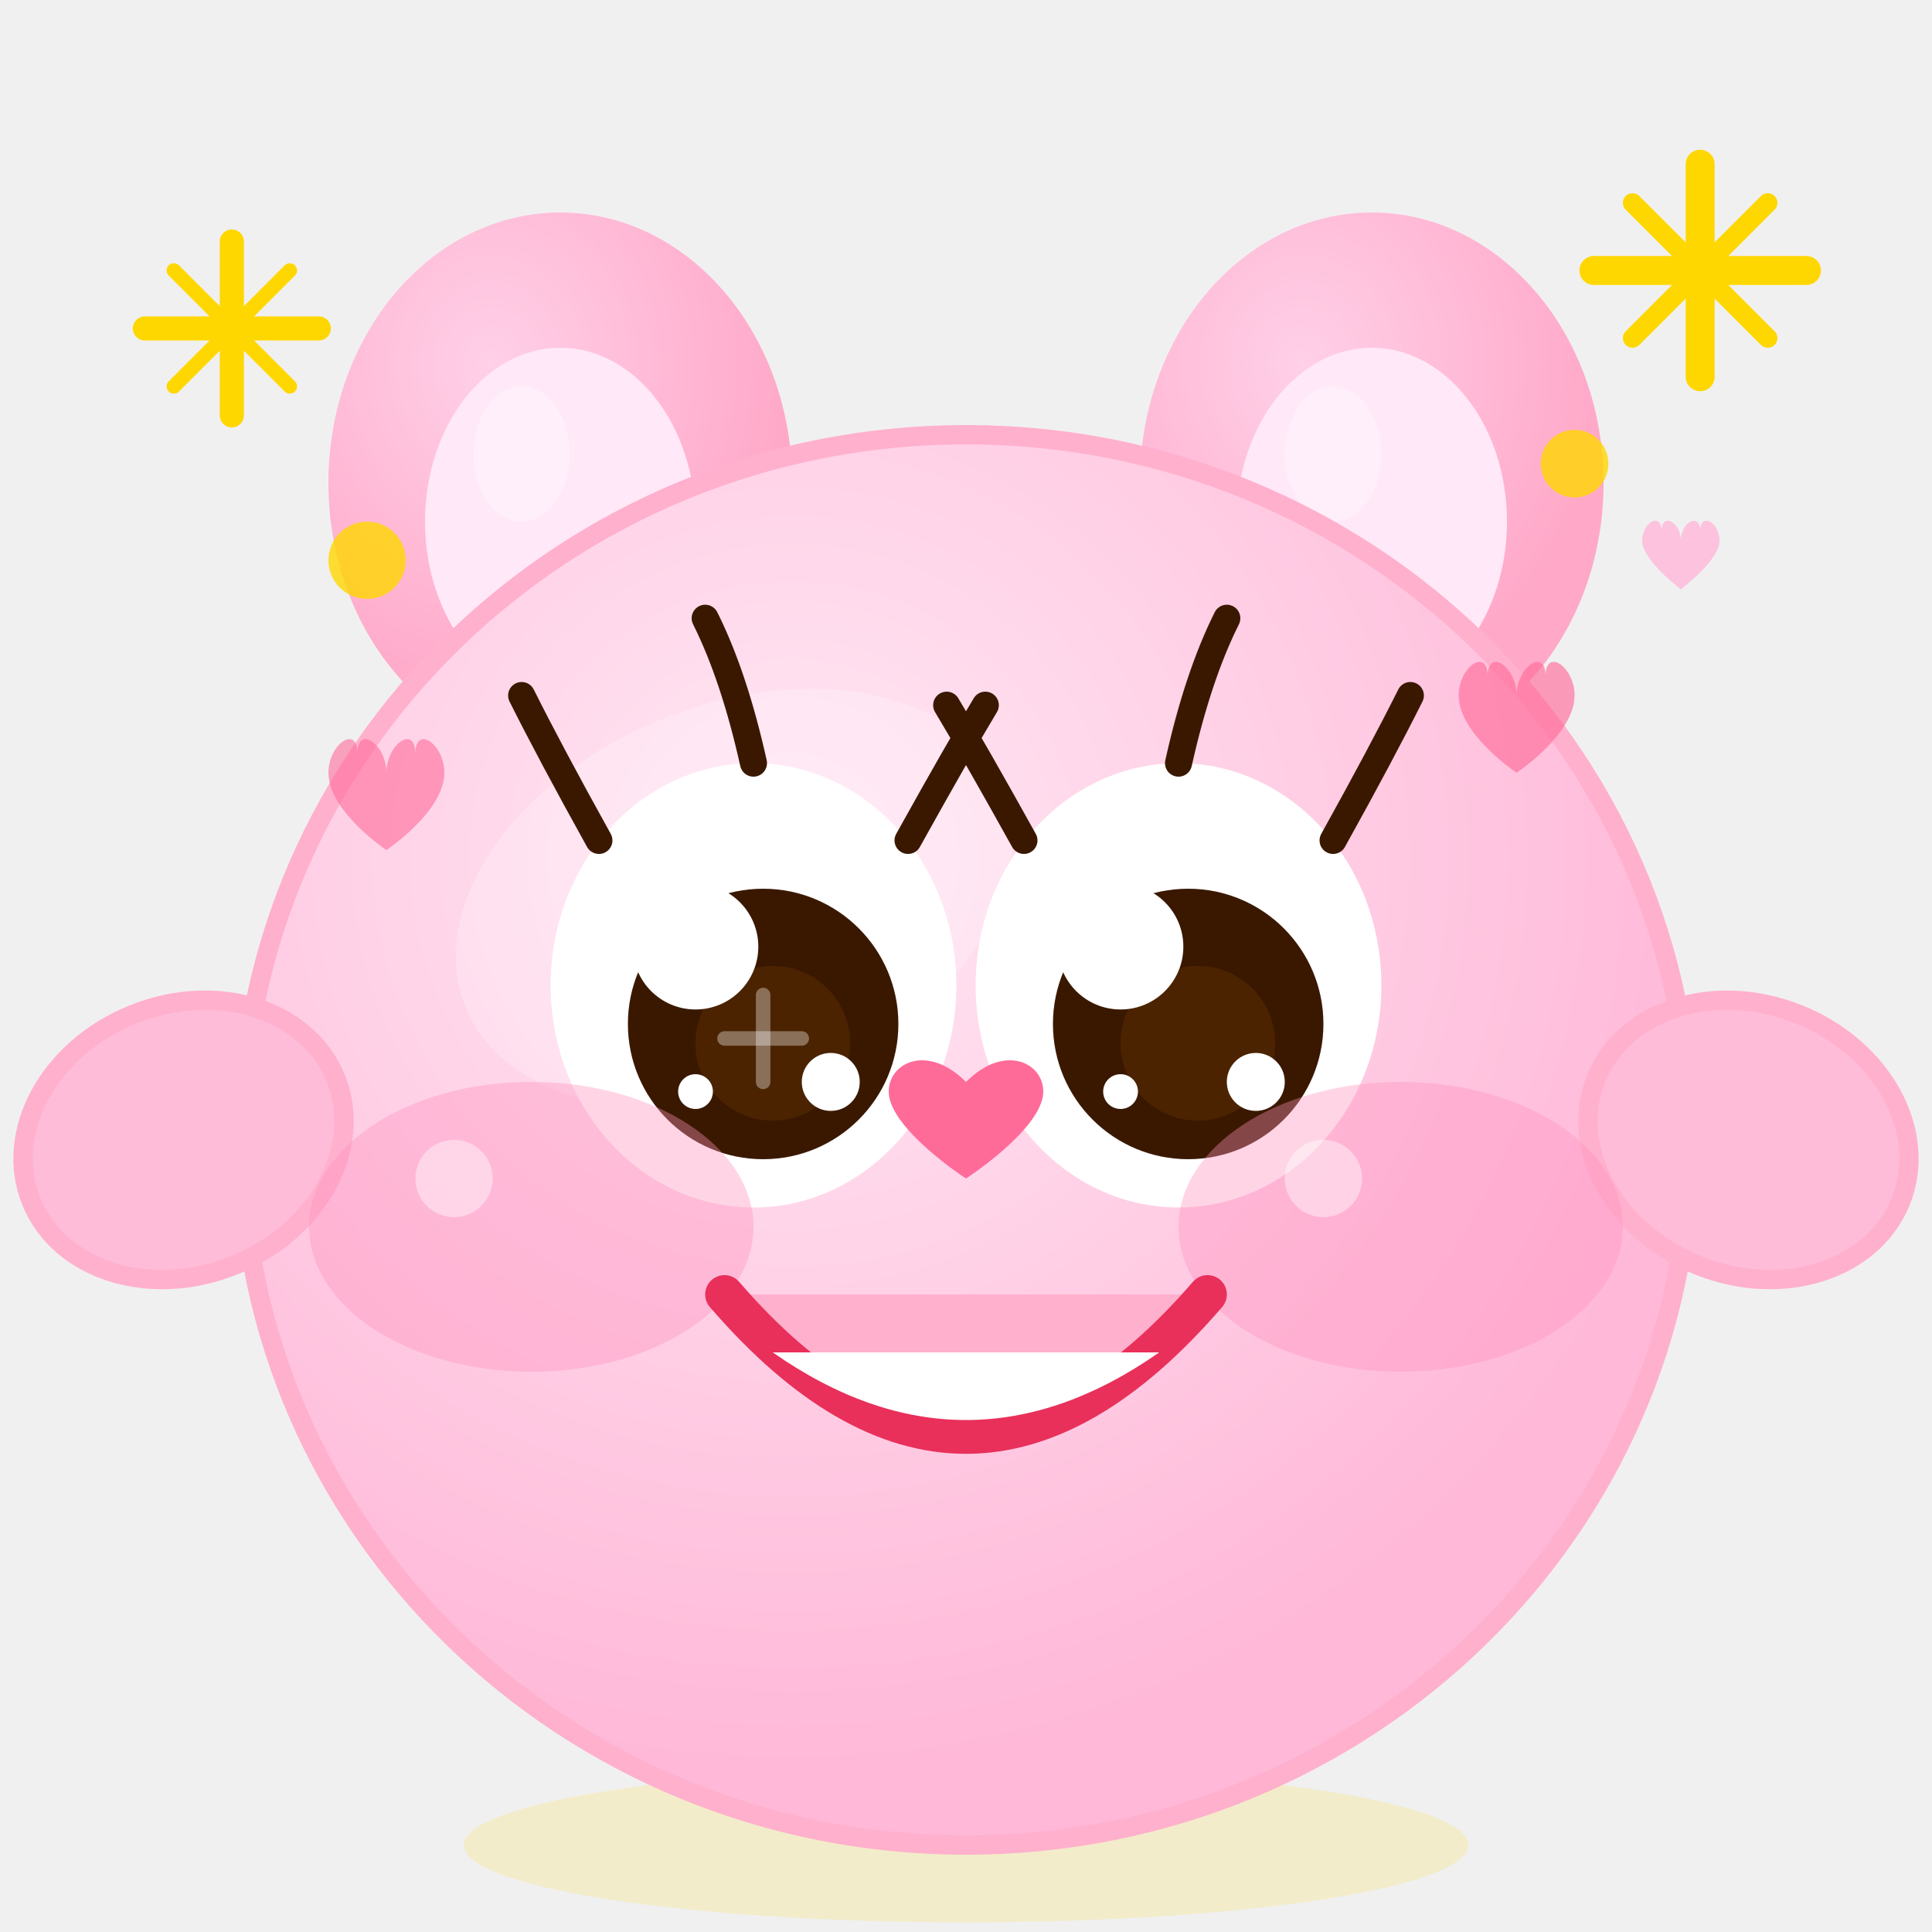
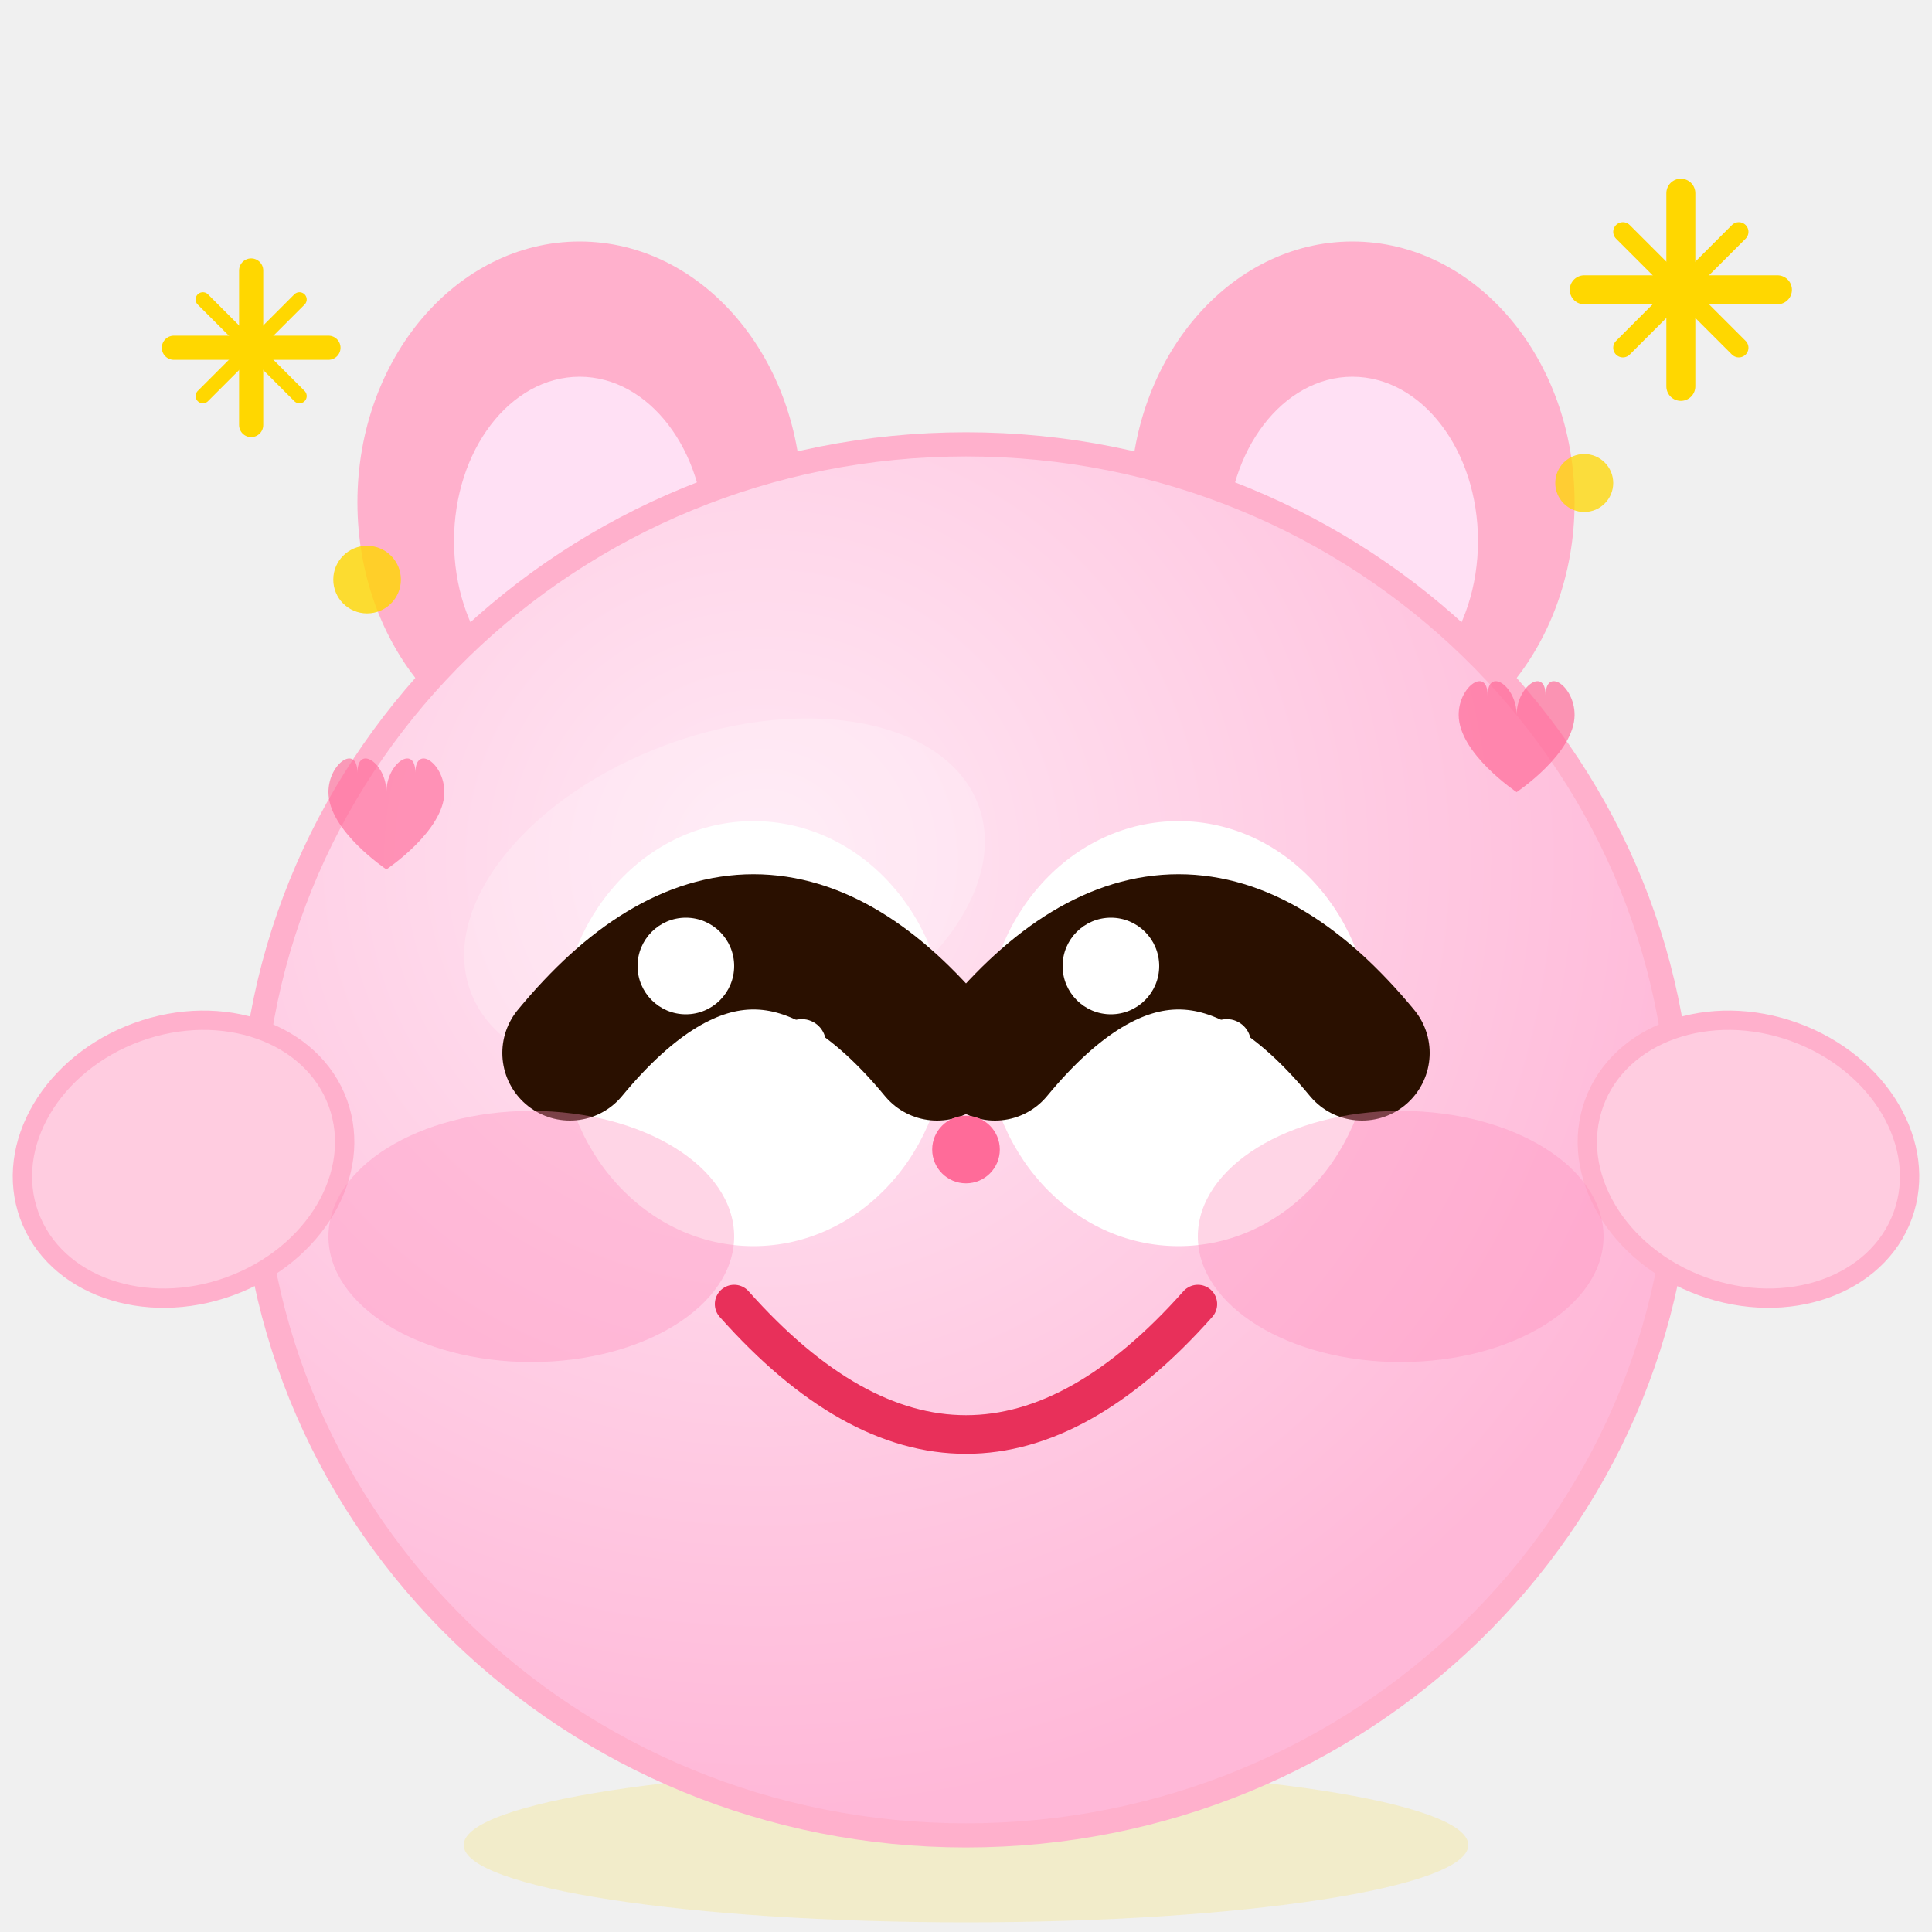
<svg xmlns="http://www.w3.org/2000/svg" viewBox="0 0 200 200">
  <defs>
-     <radialGradient id="bodyH" cx="38%" cy="30%" r="65%">
+     <radialGradient id="bodyH" cx="36%" cy="30%" r="68%">
      <stop offset="0%" stop-color="#FFE8F4" />
      <stop offset="100%" stop-color="#FFB8D8" />
    </radialGradient>
-     <radialGradient id="earH" cx="35%" cy="28%" r="65%">
-       <stop offset="0%" stop-color="#FFD0E8" />
-       <stop offset="100%" stop-color="#FFA8C8" />
-     </radialGradient>
  </defs>
  <ellipse cx="100" cy="191" rx="52" ry="8" fill="#FFD700" opacity="0.16" />
-   <ellipse cx="58" cy="50" rx="24" ry="28" fill="url(#earH)" />
-   <ellipse cx="58" cy="54" rx="14" ry="18" fill="#FFE8F8" />
-   <ellipse cx="54" cy="47" rx="5" ry="7" fill="white" opacity="0.3" />
-   <ellipse cx="142" cy="50" rx="24" ry="28" fill="url(#earH)" />
-   <ellipse cx="142" cy="54" rx="14" ry="18" fill="#FFE8F8" />
-   <ellipse cx="138" cy="47" rx="5" ry="7" fill="white" opacity="0.3" />
-   <ellipse cx="100" cy="118" rx="75" ry="73" fill="url(#bodyH)" />
-   <ellipse cx="100" cy="118" rx="75" ry="73" fill="none" stroke="#FFB0CC" stroke-width="2" />
-   <ellipse cx="76" cy="93" rx="30" ry="20" fill="white" opacity="0.22" transform="rotate(-22 76 93)" />
-   <ellipse cx="19" cy="118" rx="17" ry="14" fill="#FFBCD8" stroke="#FFB0CC" stroke-width="2" transform="rotate(-22 19 118)" />
-   <ellipse cx="181" cy="118" rx="17" ry="14" fill="#FFBCD8" stroke="#FFB0CC" stroke-width="2" transform="rotate(22 181 118)" />
-   <ellipse cx="78" cy="102" rx="21" ry="23" fill="white" />
-   <ellipse cx="122" cy="102" rx="21" ry="23" fill="white" />
-   <circle cx="79" cy="106" r="14" fill="#3A1800" />
-   <circle cx="123" cy="106" r="14" fill="#3A1800" />
-   <circle cx="80" cy="108" r="8" fill="#5C2E00" opacity="0.5" />
-   <circle cx="124" cy="108" r="8" fill="#5C2E00" opacity="0.5" />
-   <circle cx="72" cy="98" r="6.5" fill="white" />
-   <circle cx="116" cy="98" r="6.5" fill="white" />
-   <circle cx="86" cy="112" r="3" fill="white" />
-   <circle cx="130" cy="112" r="3" fill="white" />
-   <circle cx="72" cy="113" r="1.8" fill="white" />
-   <circle cx="116" cy="113" r="1.8" fill="white" />
-   <line x1="79" y1="103" x2="79" y2="112" stroke="white" stroke-width="1.5" stroke-linecap="round" opacity="0.35" />
-   <line x1="75" y1="107.5" x2="83" y2="107.5" stroke="white" stroke-width="1.5" stroke-linecap="round" opacity="0.35" />
-   <path d="M 62 87 Q 57 78 54 72" stroke="#3A1800" stroke-width="2.8" fill="none" stroke-linecap="round" />
-   <path d="M 78 79 Q 76 70 73 64" stroke="#3A1800" stroke-width="2.8" fill="none" stroke-linecap="round" />
-   <path d="M 94 87 Q 99 78 102 73" stroke="#3A1800" stroke-width="2.8" fill="none" stroke-linecap="round" />
-   <path d="M 106 87 Q 101 78 98 73" stroke="#3A1800" stroke-width="2.8" fill="none" stroke-linecap="round" />
-   <path d="M 122 79 Q 124 70 127 64" stroke="#3A1800" stroke-width="2.8" fill="none" stroke-linecap="round" />
-   <path d="M 138 87 Q 143 78 146 72" stroke="#3A1800" stroke-width="2.8" fill="none" stroke-linecap="round" />
-   <path d="M 100 122 C 97 120 92 116 92 113 C 92 110 96 108 100 112 C 104 108 108 110 108 113 C 108 116 103 120 100 122 Z" fill="#FF6B99" />
-   <ellipse cx="55" cy="127" rx="23" ry="15" fill="#FF90BE" opacity="0.38" />
-   <ellipse cx="145" cy="127" rx="23" ry="15" fill="#FF90BE" opacity="0.38" />
-   <circle cx="47" cy="122" r="4" fill="white" opacity="0.42" />
-   <circle cx="137" cy="122" r="4" fill="white" opacity="0.42" />
-   <path d="M 75 134 Q 100 163 125 134" stroke="#E8305A" stroke-width="4" fill="#FFB0CC" stroke-linecap="round" />
-   <path d="M 80 140 Q 100 154 120 140" fill="white" />
-   <g transform="translate(24,34)">
-     <line x1="0" y1="-9" x2="0" y2="9" stroke="#FFD700" stroke-width="2.5" stroke-linecap="round" />
-     <line x1="-9" y1="0" x2="9" y2="0" stroke="#FFD700" stroke-width="2.5" stroke-linecap="round" />
-     <line x1="-6" y1="-6" x2="6" y2="6" stroke="#FFD700" stroke-width="1.5" stroke-linecap="round" />
-     <line x1="6" y1="-6" x2="-6" y2="6" stroke="#FFD700" stroke-width="1.5" stroke-linecap="round" />
+   <ellipse cx="60" cy="52" rx="23" ry="27" fill="#FFB0CC" />
+   <ellipse cx="60" cy="56" rx="13" ry="17" fill="#FFE0F4" />
+   <ellipse cx="140" cy="52" rx="23" ry="27" fill="#FFB0CC" />
+   <ellipse cx="140" cy="56" rx="13" ry="17" fill="#FFE0F4" />
+   <ellipse cx="100" cy="118" rx="74" ry="72" fill="url(#bodyH)" />
+   <ellipse cx="100" cy="118" rx="74" ry="72" fill="none" stroke="#FFB0CC" stroke-width="2.5" />
+   <ellipse cx="75" cy="93" rx="28" ry="17" fill="white" opacity="0.22" transform="rotate(-20 75 93)" />
+   <ellipse cx="19" cy="120" rx="17" ry="14" fill="#FFCCE0" stroke="#FFB0CC" stroke-width="2" transform="rotate(-20 19 120)" />
+   <ellipse cx="181" cy="120" rx="17" ry="14" fill="#FFCCE0" stroke="#FFB0CC" stroke-width="2" transform="rotate(20 181 120)" />
+   <ellipse cx="78" cy="107" rx="20" ry="22" fill="white" />
+   <path d="M 59 109 Q 78 86 97 109" stroke="#2A1000" stroke-width="14" fill="none" stroke-linecap="round" />
+   <ellipse cx="122" cy="107" rx="20" ry="22" fill="white" />
+   <path d="M 103 109 Q 122 86 141 109" stroke="#2A1000" stroke-width="14" fill="none" stroke-linecap="round" />
+   <circle cx="71" cy="100" r="5" fill="white" />
+   <circle cx="115" cy="100" r="5" fill="white" />
+   <circle cx="83" cy="108" r="2.5" fill="white" />
+   <circle cx="127" cy="108" r="2.5" fill="white" />
+   <circle cx="100" cy="119" r="3.5" fill="#FF6B99" />
+   <ellipse cx="55" cy="128" rx="21" ry="13" fill="#FF90BE" opacity="0.38" />
+   <ellipse cx="145" cy="128" rx="21" ry="13" fill="#FF90BE" opacity="0.38" />
+   <path d="M 76 135 Q 100 162 124 135" stroke="#E8305A" stroke-width="4" fill="none" stroke-linecap="round" />
+   <g transform="translate(26,36)">
+     <line x1="0" y1="-8" x2="0" y2="8" stroke="#FFD700" stroke-width="2.5" stroke-linecap="round" />
+     <line x1="-8" y1="0" x2="8" y2="0" stroke="#FFD700" stroke-width="2.5" stroke-linecap="round" />
+     <line x1="-5" y1="-5" x2="5" y2="5" stroke="#FFD700" stroke-width="1.5" stroke-linecap="round" />
+     <line x1="5" y1="-5" x2="-5" y2="5" stroke="#FFD700" stroke-width="1.5" stroke-linecap="round" />
  </g>
-   <g transform="translate(176,28)">
-     <line x1="0" y1="-11" x2="0" y2="11" stroke="#FFD700" stroke-width="3" stroke-linecap="round" />
-     <line x1="-11" y1="0" x2="11" y2="0" stroke="#FFD700" stroke-width="3" stroke-linecap="round" />
-     <line x1="-7" y1="-7" x2="7" y2="7" stroke="#FFD700" stroke-width="2" stroke-linecap="round" />
-     <line x1="7" y1="-7" x2="-7" y2="7" stroke="#FFD700" stroke-width="2" stroke-linecap="round" />
+   <g transform="translate(174,30)">
+     <line x1="0" y1="-10" x2="0" y2="10" stroke="#FFD700" stroke-width="3" stroke-linecap="round" />
+     <line x1="-10" y1="0" x2="10" y2="0" stroke="#FFD700" stroke-width="3" stroke-linecap="round" />
+     <line x1="-6" y1="-6" x2="6" y2="6" stroke="#FFD700" stroke-width="2" stroke-linecap="round" />
+     <line x1="6" y1="-6" x2="-6" y2="6" stroke="#FFD700" stroke-width="2" stroke-linecap="round" />
  </g>
-   <circle cx="38" cy="58" r="4" fill="#FFD700" opacity="0.8" />
-   <circle cx="163" cy="48" r="3.5" fill="#FFD700" opacity="0.8" />
-   <path d="M 153 80 C 148 75 142 72 142 77 C 142 72 136 75 136 80 C 136 86 153 94 153 94 C 153 94 170 86 170 80 C 170 75 164 72 164 77 C 164 72 158 75 153 80 Z" fill="#FF6B99" opacity="0.0" />
-   <path d="M 40 80 C 40 77 37 75 37 78 C 37 75 34 77 34 80 C 34 84 40 88 40 88 C 40 88 46 84 46 80 C 46 77 43 75 43 78 C 43 75 40 77 40 80 Z" fill="#FF6B99" opacity="0.6" />
-   <path d="M 157 72 C 157 69 154 67 154 70 C 154 67 151 69 151 72 C 151 76 157 80 157 80 C 157 80 163 76 163 72 C 163 69 160 67 160 70 C 160 67 157 69 157 72 Z" fill="#FF6B99" opacity="0.65" />
-   <path d="M 174 56 C 174 54 172 53 172 55 C 172 53 170 54 170 56 C 170 58 174 61 174 61 C 174 61 178 58 178 56 C 178 54 176 53 176 55 C 176 53 174 54 174 56 Z" fill="#FFB6D9" opacity="0.8" />
+   <path d="M 40 82 C 40 79 37 77 37 80 C 37 77 34 79 34 82 C 34 86 40 90 40 90 C 40 90 46 86 46 82 C 46 79 43 77 43 80 C 43 77 40 79 40 82 Z" fill="#FF6B99" opacity="0.65" />
+   <path d="M 157 74 C 157 71 154 69 154 72 C 154 69 151 71 151 74 C 151 78 157 82 157 82 C 157 82 163 78 163 74 C 163 71 160 69 160 72 C 160 69 157 71 157 74 Z" fill="#FF6B99" opacity="0.7" />
+   <circle cx="38" cy="60" r="3.5" fill="#FFD700" opacity="0.8" />
+   <circle cx="164" cy="50" r="3" fill="#FFD700" opacity="0.75" />
</svg>
